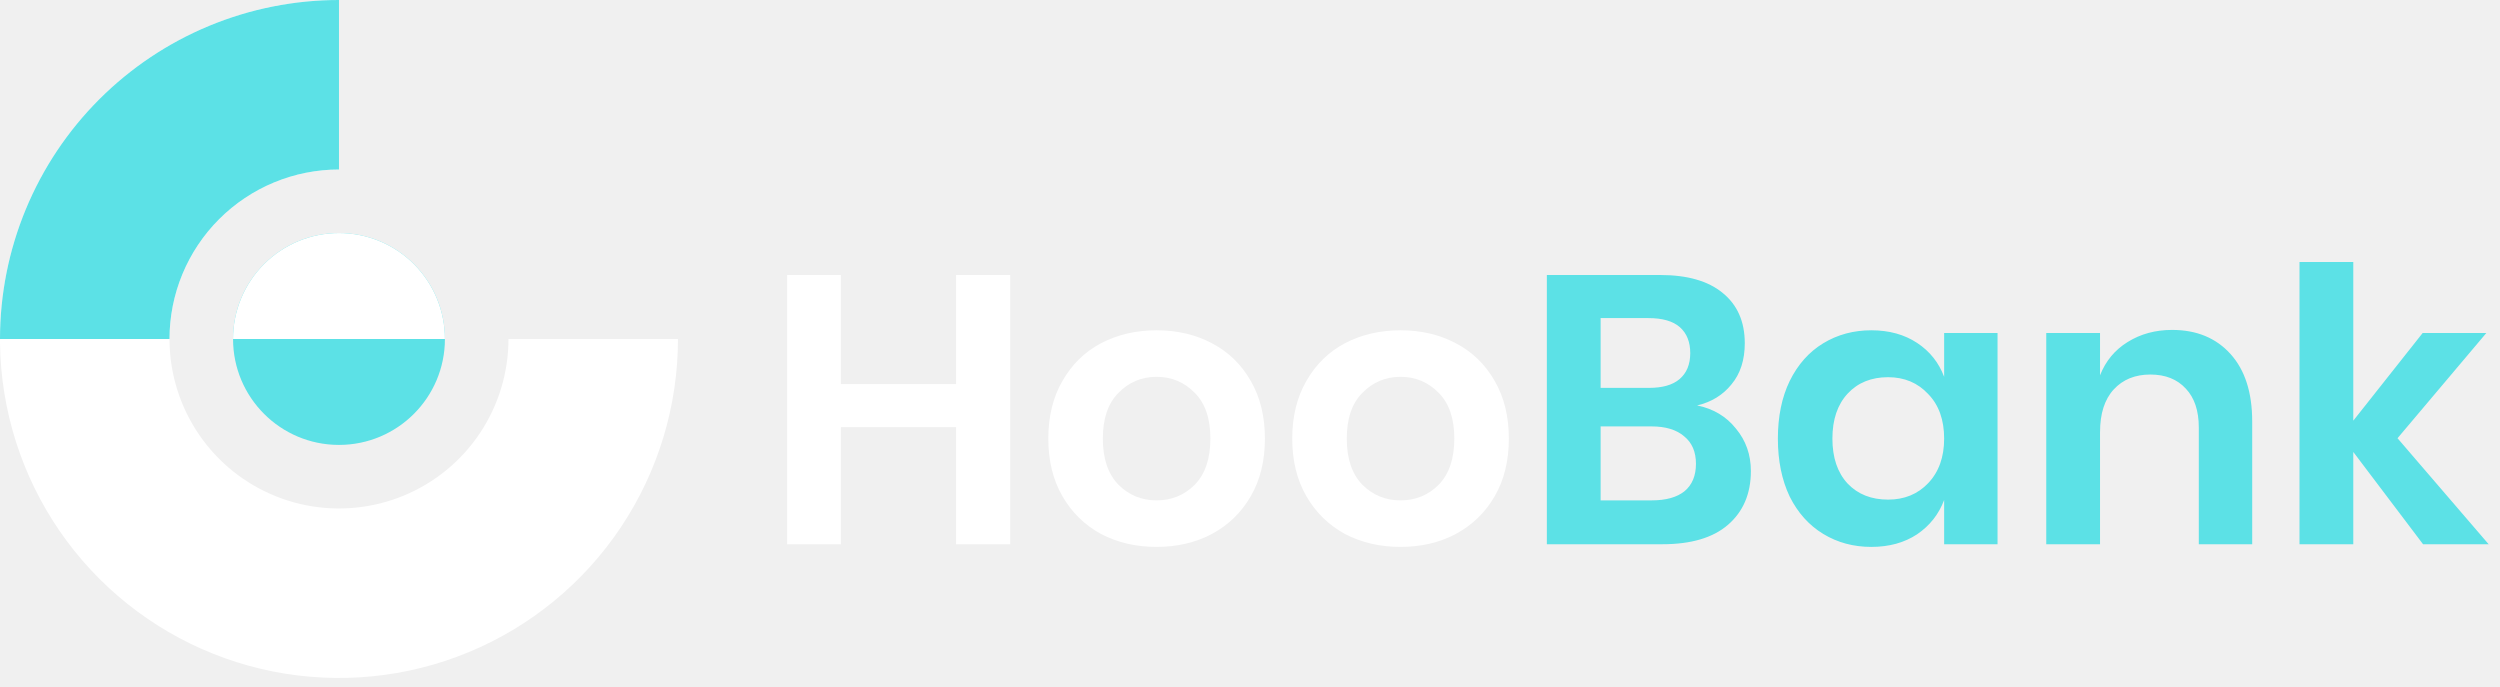
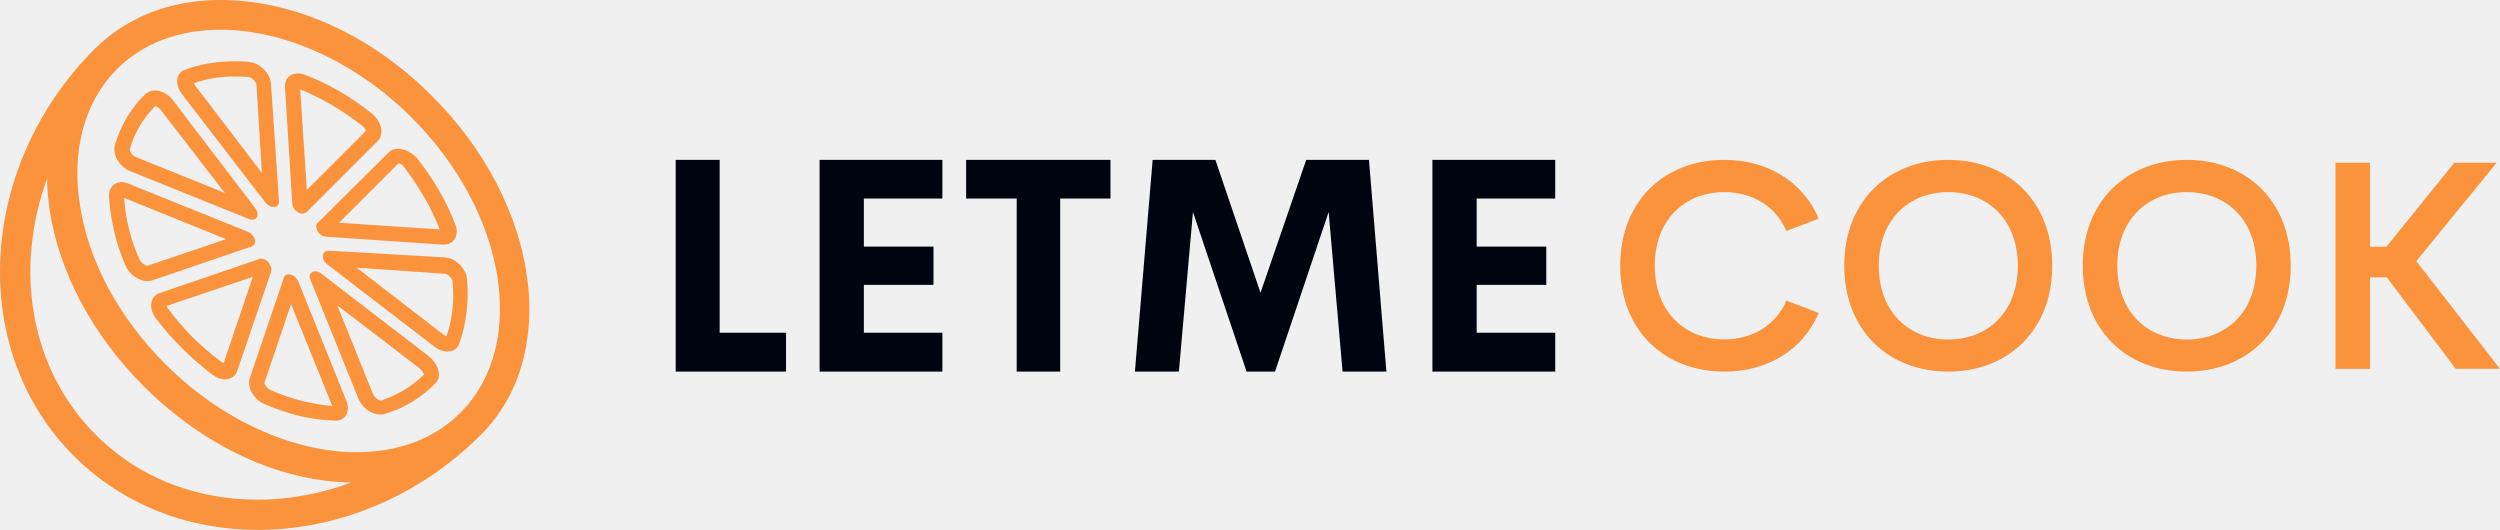
- <svg xmlns="http://www.w3.org/2000/svg" width="266" height="73" viewBox="0 0 266 73" fill="none">
-   <path d="M107.487 29.26V57.907H101.725V45.45H89.471V57.907H83.749V29.26H89.471V40.865H101.725V29.26H107.487ZM123.063 35.143C125.255 35.143 127.216 35.603 128.947 36.523C130.705 37.443 132.085 38.782 133.086 40.54C134.087 42.271 134.587 44.314 134.587 46.667C134.587 49.02 134.087 51.063 133.086 52.794C132.085 54.525 130.705 55.864 128.947 56.811C127.216 57.731 125.255 58.191 123.063 58.191C120.872 58.191 118.898 57.731 117.139 56.811C115.408 55.864 114.042 54.525 113.041 52.794C112.04 51.063 111.54 49.02 111.54 46.667C111.54 44.314 112.04 42.271 113.041 40.54C114.042 38.782 115.408 37.443 117.139 36.523C118.898 35.603 120.872 35.143 123.063 35.143ZM123.063 40.094C121.467 40.094 120.115 40.662 119.006 41.798C117.897 42.907 117.342 44.53 117.342 46.667C117.342 48.804 117.897 50.441 119.006 51.577C120.115 52.686 121.467 53.24 123.063 53.24C124.659 53.24 126.012 52.686 127.121 51.577C128.23 50.441 128.785 48.804 128.785 46.667C128.785 44.53 128.23 42.907 127.121 41.798C126.012 40.662 124.659 40.094 123.063 40.094ZM149.018 35.143C151.209 35.143 153.17 35.603 154.901 36.523C156.66 37.443 158.039 38.782 159.04 40.54C160.041 42.271 160.542 44.314 160.542 46.667C160.542 49.02 160.041 51.063 159.04 52.794C158.039 54.525 156.66 55.864 154.901 56.811C153.17 57.731 151.209 58.191 149.018 58.191C146.827 58.191 144.852 57.731 143.094 56.811C141.363 55.864 139.996 54.525 138.996 52.794C137.995 51.063 137.494 49.02 137.494 46.667C137.494 44.314 137.995 42.271 138.996 40.54C139.996 38.782 141.363 37.443 143.094 36.523C144.852 35.603 146.827 35.143 149.018 35.143ZM149.018 40.094C147.422 40.094 146.069 40.662 144.96 41.798C143.851 42.907 143.297 44.53 143.297 46.667C143.297 48.804 143.851 50.441 144.96 51.577C146.069 52.686 147.422 53.24 149.018 53.24C150.614 53.24 151.966 52.686 153.076 51.577C154.185 50.441 154.739 48.804 154.739 46.667C154.739 44.53 154.185 42.907 153.076 41.798C151.966 40.662 150.614 40.094 149.018 40.094Z" fill="white" />
-   <path d="M180.572 43.137C182.303 43.489 183.683 44.314 184.711 45.612C185.766 46.883 186.293 48.385 186.293 50.116C186.293 52.524 185.482 54.431 183.859 55.837C182.263 57.217 179.936 57.907 176.88 57.907H164.585V29.26H176.636C179.531 29.26 181.749 29.896 183.291 31.167C184.86 32.438 185.644 34.224 185.644 36.523C185.644 38.308 185.171 39.769 184.224 40.905C183.304 42.041 182.087 42.785 180.572 43.137ZM170.306 41.27H175.459C176.893 41.27 177.975 40.959 178.706 40.337C179.463 39.688 179.842 38.768 179.842 37.578C179.842 36.388 179.476 35.468 178.746 34.819C178.016 34.17 176.893 33.845 175.378 33.845H170.306V41.27ZM175.743 53.24C177.258 53.24 178.421 52.916 179.233 52.267C180.045 51.59 180.45 50.617 180.45 49.345C180.45 48.074 180.031 47.1 179.192 46.424C178.381 45.72 177.218 45.369 175.703 45.369H170.306V53.24H175.743ZM199.107 35.143C201 35.143 202.623 35.59 203.976 36.483C205.329 37.375 206.289 38.579 206.857 40.094V35.428H212.538V57.907H206.857V53.2C206.289 54.715 205.329 55.932 203.976 56.852C202.623 57.744 201 58.191 199.107 58.191C197.213 58.191 195.509 57.731 193.994 56.811C192.479 55.892 191.289 54.566 190.423 52.835C189.585 51.076 189.166 49.02 189.166 46.667C189.166 44.314 189.585 42.271 190.423 40.54C191.289 38.782 192.479 37.443 193.994 36.523C195.509 35.603 197.213 35.143 199.107 35.143ZM200.892 40.134C199.107 40.134 197.673 40.716 196.591 41.879C195.509 43.042 194.968 44.638 194.968 46.667C194.968 48.696 195.509 50.292 196.591 51.455C197.673 52.591 199.107 53.159 200.892 53.159C202.623 53.159 204.044 52.578 205.153 51.414C206.289 50.224 206.857 48.642 206.857 46.667C206.857 44.665 206.289 43.083 205.153 41.92C204.044 40.729 202.623 40.134 200.892 40.134ZM231.113 35.103C233.709 35.103 235.779 35.955 237.321 37.659C238.863 39.363 239.634 41.757 239.634 44.841V57.907H233.953V45.49C233.953 43.705 233.493 42.325 232.573 41.352C231.654 40.351 230.396 39.85 228.8 39.85C227.177 39.85 225.878 40.378 224.904 41.433C223.931 42.488 223.444 44.003 223.444 45.977V57.907H217.722V35.428H223.444V39.931C224.039 38.417 225.013 37.24 226.365 36.401C227.745 35.536 229.327 35.103 231.113 35.103ZM257.814 57.907L250.389 48.087V57.907H244.668V27.88H250.389V44.76L257.774 35.428H264.55L255.096 46.627L264.793 57.907H257.814Z" fill="#5CE1E6" />
-   <path d="M36.068 0C28.934 -8.50666e-08 21.961 2.115 16.03 6.079C10.098 10.042 5.475 15.675 2.745 22.265C0.016 28.856 -0.699 36.108 0.693 43.104C2.085 50.101 5.52 56.527 10.564 61.572C15.608 66.616 22.035 70.051 29.031 71.443C36.028 72.834 43.28 72.12 49.87 69.39C56.461 66.66 62.094 62.037 66.057 56.106C70.02 50.175 72.136 43.201 72.136 36.068L54.102 36.068C54.102 39.635 53.044 43.121 51.062 46.087C49.081 49.053 46.264 51.364 42.969 52.729C39.674 54.094 36.048 54.451 32.55 53.755C29.051 53.059 25.838 51.342 23.316 48.82C20.794 46.298 19.076 43.084 18.38 39.586C17.685 36.088 18.042 32.462 19.407 29.166C20.772 25.871 23.083 23.055 26.049 21.073C29.014 19.092 32.501 18.034 36.068 18.034L36.068 0Z" fill="white" />
-   <path d="M36.068 0C31.331 -5.64821e-08 26.641 0.933 22.265 2.745C17.889 4.558 13.913 7.215 10.564 10.564C7.215 13.913 4.558 17.889 2.745 22.265C0.933 26.641 -7.1519e-07 31.331 0 36.068L18.034 36.068C18.034 33.7 18.5 31.355 19.407 29.166C20.313 26.979 21.641 24.991 23.316 23.316C24.991 21.641 26.979 20.313 29.166 19.407C31.355 18.5 33.7 18.034 36.068 18.034L36.068 0Z" fill="#5CE1E6" />
-   <circle cx="36.068" cy="36.068" r="11.271" fill="#5CE1E6" />
-   <path d="M47.339 36.068C47.339 34.588 47.047 33.122 46.481 31.755C45.915 30.387 45.084 29.145 44.038 28.098C42.991 27.051 41.749 26.221 40.381 25.655C39.014 25.088 37.548 24.797 36.068 24.797C34.588 24.797 33.122 25.088 31.755 25.655C30.387 26.221 29.145 27.051 28.098 28.098C27.051 29.145 26.221 30.387 25.655 31.755C25.088 33.122 24.797 34.588 24.797 36.068L36.068 36.068H47.339Z" fill="white" />
+ <svg xmlns="http://www.w3.org/2000/svg" width="348.01" height="73.764" viewBox="0 0 344.089 72.933" class="css-1j8o68f">
+   <defs id="SvgjsDefs7204" />
+   <g id="SvgjsG7205" featurekey="symbolFeature-0" transform="matrix(0.8354284,0,0,0.8354284,-7.390594,-3.759428)" fill="#fb923c">
+     <g>
+       <path d="M58.7,39.7c0.2,0,0.5-0.1,0.7-0.3l11.7-11.7c1.1-1.1,0.6-3.2-1-4.5c-3.5-2.8-7.3-5-11.1-6.4c-0.4-0.2-0.8-0.2-1.1-0.2   c-1.3,0-2.2,0.9-2.1,2.3L57,38.1C57.1,39,58,39.7,58.7,39.7z M68.5,25.2c0.4,0.3,0.6,0.7,0.6,0.9l-9.7,9.7l-1.1-16.6   C61.9,20.7,65.3,22.7,68.5,25.2z">
+ </path>
+       <path d="M52.6,37.9c0.4,0.5,0.9,0.7,1.3,0.7c0.5,0,1-0.3,0.9-1l-1.3-19.2c-0.1-1.8-1.8-3.5-3.6-3.7c-0.8-0.1-1.7-0.1-2.5-0.1   c-2.9,0-5.7,0.5-8.1,1.4c-1.5,0.5-1.7,2.5-0.4,4.1L52.6,37.9z M47.5,17.1c0.7,0,1.5,0,2.3,0.1c0.5,0,1.3,0.8,1.3,1.3L52,33L41,18.6   c-0.1-0.2-0.2-0.3-0.2-0.4C42.8,17.5,45.1,17.1,47.5,17.1z" />
+       <path d="M30.3,32.7l19.6,7.9c0.2,0.1,0.4,0.1,0.5,0.1c0.9,0,1.2-1,0.5-1.9L37.4,21.1c-0.8-1.1-2-1.7-3-1.7c-0.6,0-1.1,0.2-1.5,0.5   c-2.4,2.3-4.1,5.1-5.1,8.4C27.3,29.9,28.5,32,30.3,32.7z M34.4,22c0.2,0,0.6,0.2,1,0.7l10.5,13.6l-14.6-5.9c-0.7-0.3-1.1-1-1.1-1.2   C31,26.3,32.5,23.9,34.4,22z" />
+       <path d="M50.3,45.1c1-0.3,0.6-1.9-0.6-2.4l-19.6-7.9c-0.4-0.2-0.8-0.3-1.2-0.3c-1.2,0-2.1,0.9-2.1,2.2c0.2,3.8,1.1,7.8,2.7,11.5   c0.6,1.5,2.2,2.6,3.6,2.6c0.3,0,0.5,0,0.8-0.1L50.3,45.1z M31.8,47.2c-1.5-3.4-2.3-6.8-2.5-10.1l16.8,6.8l-13,4.4   C32.8,48.2,32.1,47.9,31.8,47.2z" />
+       <path d="M51.8,47.1c-0.1,0-0.2,0-0.3,0.1l-16.4,5.6c-1.5,0.5-1.8,2.5-0.6,4.1c2.7,3.6,5.9,6.7,9.3,9.3c0.7,0.5,1.4,0.8,2.1,0.8   c0.9,0,1.7-0.5,2-1.3l5.6-16.4C53.8,48.2,52.8,47.1,51.8,47.1z M45.7,64.3c-0.1,0-0.2-0.1-0.4-0.2c-3.4-2.5-6.3-5.4-8.8-8.8   c-0.1-0.1-0.2-0.3-0.2-0.4l14.2-4.8L45.7,64.3z" />
+       <path d="M58,50.9c-0.3-0.7-1-1.2-1.6-1.2c-0.4,0-0.7,0.2-0.8,0.6L50,66.8c-0.5,1.5,0.7,3.6,2.5,4.3c3.9,1.7,7.8,2.6,11.5,2.7   c0,0,0.1,0,0.1,0c1.7,0,2.5-1.5,1.8-3.3L58,50.9z M53.5,68.8c-0.7-0.3-1.1-1-1.1-1.2l4.4-13l6.8,16.8   C60.3,71.1,56.9,70.3,53.5,68.8z" />
+       <path d="M79.5,63.2L61.8,49.6c-0.3-0.3-0.7-0.4-1-0.4c-0.7,0-1.2,0.6-0.8,1.4l7.9,19.6c0.6,1.5,2.2,2.6,3.6,2.6   c0.2,0,0.5,0,0.7-0.1c3.4-1,6.2-2.8,8.4-5.1C81.7,66.6,81.1,64.5,79.5,63.2z M71.6,70.5c-0.3,0-1-0.4-1.3-1.1l-5.9-14.6L78,65.2   c0.4,0.3,0.6,0.8,0.7,1C76.7,68.2,74.3,69.6,71.6,70.5z" />
+       <path d="M63,45.8C63,45.8,63,45.8,63,45.8c-1.2,0-1.3,1.4-0.3,2.2l17.7,13.6c0.7,0.6,1.5,0.8,2.2,0.8c0.9,0,1.6-0.4,1.9-1.3   c1.2-3.3,1.6-6.9,1.3-10.6c-0.2-1.8-1.9-3.5-3.7-3.6L63,45.8z M83.4,50.8c0.3,3.3,0,6.3-1,9.1c-0.1,0-0.3-0.1-0.4-0.2L67.6,48.6   l14.5,1C82.6,49.6,83.3,50.3,83.4,50.8z" />
+       <path d="M74.4,29c-0.6,0-1.1,0.2-1.5,0.6L61.2,41.2c-0.7,0.7,0.2,2.3,1.4,2.3l19.2,1.3c0.1,0,0.1,0,0.2,0c1.6,0,2.5-1.5,1.9-3.2   c-1.5-4-3.7-7.7-6.4-11.1C76.5,29.5,75.4,29,74.4,29z M81.3,42.3l-16.6-1.1l9.8-9.8c0.2,0,0.6,0.2,0.9,0.6   C77.9,35.3,79.9,38.7,81.3,42.3z" />
+       <path d="M45.2,4.5c-8.3,0-15.4,2.8-20.7,8C5.1,31.9,3.5,62.1,21,79.6c8.2,8.2,19.1,12.2,30.3,12.2c13,0,26.4-5.3,36.8-15.7   c13.2-13.2,9.6-38.1-8-55.7C70.1,10.3,57.3,4.5,45.2,4.5z M24.6,76.1c-10.9-10.9-13.4-27.3-8-42.2c0,1.7,0.2,3.4,0.4,5.1   c1.6,10.4,7.1,20.7,15.5,29.1C42.4,78,54.8,83.8,66.7,84C51.8,89.5,35.4,87,24.6,76.1z M84.7,72.5c-4.3,4.3-10.2,6.5-17.1,6.5   c-10.6,0-22.4-5.4-31.5-14.5c-7.7-7.7-12.7-17-14.1-26.3c-1.4-9,0.8-17,6.1-22.3c4.3-4.3,10.2-6.5,17.1-6.5   c10.6,0,22.4,5.4,31.5,14.5C92.3,39.5,95.9,61.3,84.7,72.5z" />
+     </g>
+   </g>
+   <g id="SvgjsG7206" featurekey="nameLeftFeature-0" transform="matrix(2.065264,0,0,2.065264,89.22842,9.837665)" fill="#00040f">
+     <path d="M4.756 17.412 l4.424 0 l0 2.588 l-7.354 0 l0 -14.111 l2.93 0 l0 11.523 z M19.6 8.467 l-5.234 0 l0 3.203 l4.639 0 l0 2.549 l-4.639 0 l0 3.193 l5.234 0 l0 2.588 l-8.184 0 l0 -14.111 l8.184 0 l0 2.578 z M30.801 5.889 l0 2.578 l-3.35 0 l0 11.533 l-2.9 0 l0 -11.533 l-3.369 0 l0 -2.578 l9.619 0 z M49.189 20 l-2.92 0 l-0.928 -10.635 l-3.574 10.635 l-1.895 0 l-3.574 -10.635 l-0.938 10.635 l-2.93 0 l1.182 -14.111 l4.18 0 l3.008 8.857 l3.047 -8.857 l4.18 0 z M60.44 8.467 l-5.234 0 l0 3.203 l4.639 0 l0 2.549 l-4.639 0 l0 3.193 l5.234 0 l0 2.588 l-8.184 0 l0 -14.111 l8.184 0 l0 2.578 z" />
+   </g>
+   <g id="SvgjsG7207" featurekey="nameRightFeature-0" transform="matrix(2.037056,0,0,2.037056,220.9114,10.02424)" fill="#fb923c">
+     <path d="M8.057 20.186 c-4.004 0 -7.031 -2.734 -7.031 -7.158 c0 -4.404 3.027 -7.148 7.031 -7.148 c2.93 0 5.332 1.484 6.377 3.975 l-2.178 0.83 c-0.723 -1.67 -2.305 -2.627 -4.199 -2.627 c-2.637 0 -4.697 1.836 -4.697 4.971 c0 3.154 2.061 4.981 4.697 4.981 c1.895 0 3.477 -0.947 4.199 -2.617 l2.178 0.83 c-1.045 2.49 -3.447 3.965 -6.377 3.965 z M23.193 20.186 c-4.004 0 -7.031 -2.744 -7.031 -7.158 c0 -4.404 3.027 -7.148 7.031 -7.148 c3.994 0 7.021 2.744 7.021 7.148 c0 4.414 -3.027 7.158 -7.021 7.158 z M23.193 18.018 c2.637 0 4.697 -1.826 4.697 -4.99 c0 -3.135 -2.061 -4.971 -4.697 -4.971 s-4.697 1.836 -4.697 4.971 c0 3.164 2.061 4.99 4.697 4.99 z M39.307 20.186 c-4.004 0 -7.031 -2.744 -7.031 -7.158 c0 -4.404 3.027 -7.148 7.031 -7.148 c3.994 0 7.021 2.744 7.021 7.148 c0 4.414 -3.027 7.158 -7.021 7.158 z M39.307 18.018 c2.637 0 4.697 -1.826 4.697 -4.99 c0 -3.135 -2.061 -4.971 -4.697 -4.971 s-4.697 1.836 -4.697 4.971 c0 3.164 2.061 4.99 4.697 4.99 z M57.48 20 l-4.658 -6.182 l-1.133 0 l0 6.182 l-2.334 0 l0 -13.926 l2.334 0 l0 5.674 l1.113 0 l4.58 -5.674 l2.861 0 l-5.43 6.65 l5.654 7.275 l-2.988 0 z">
+ </path>
+   </g>
</svg>
